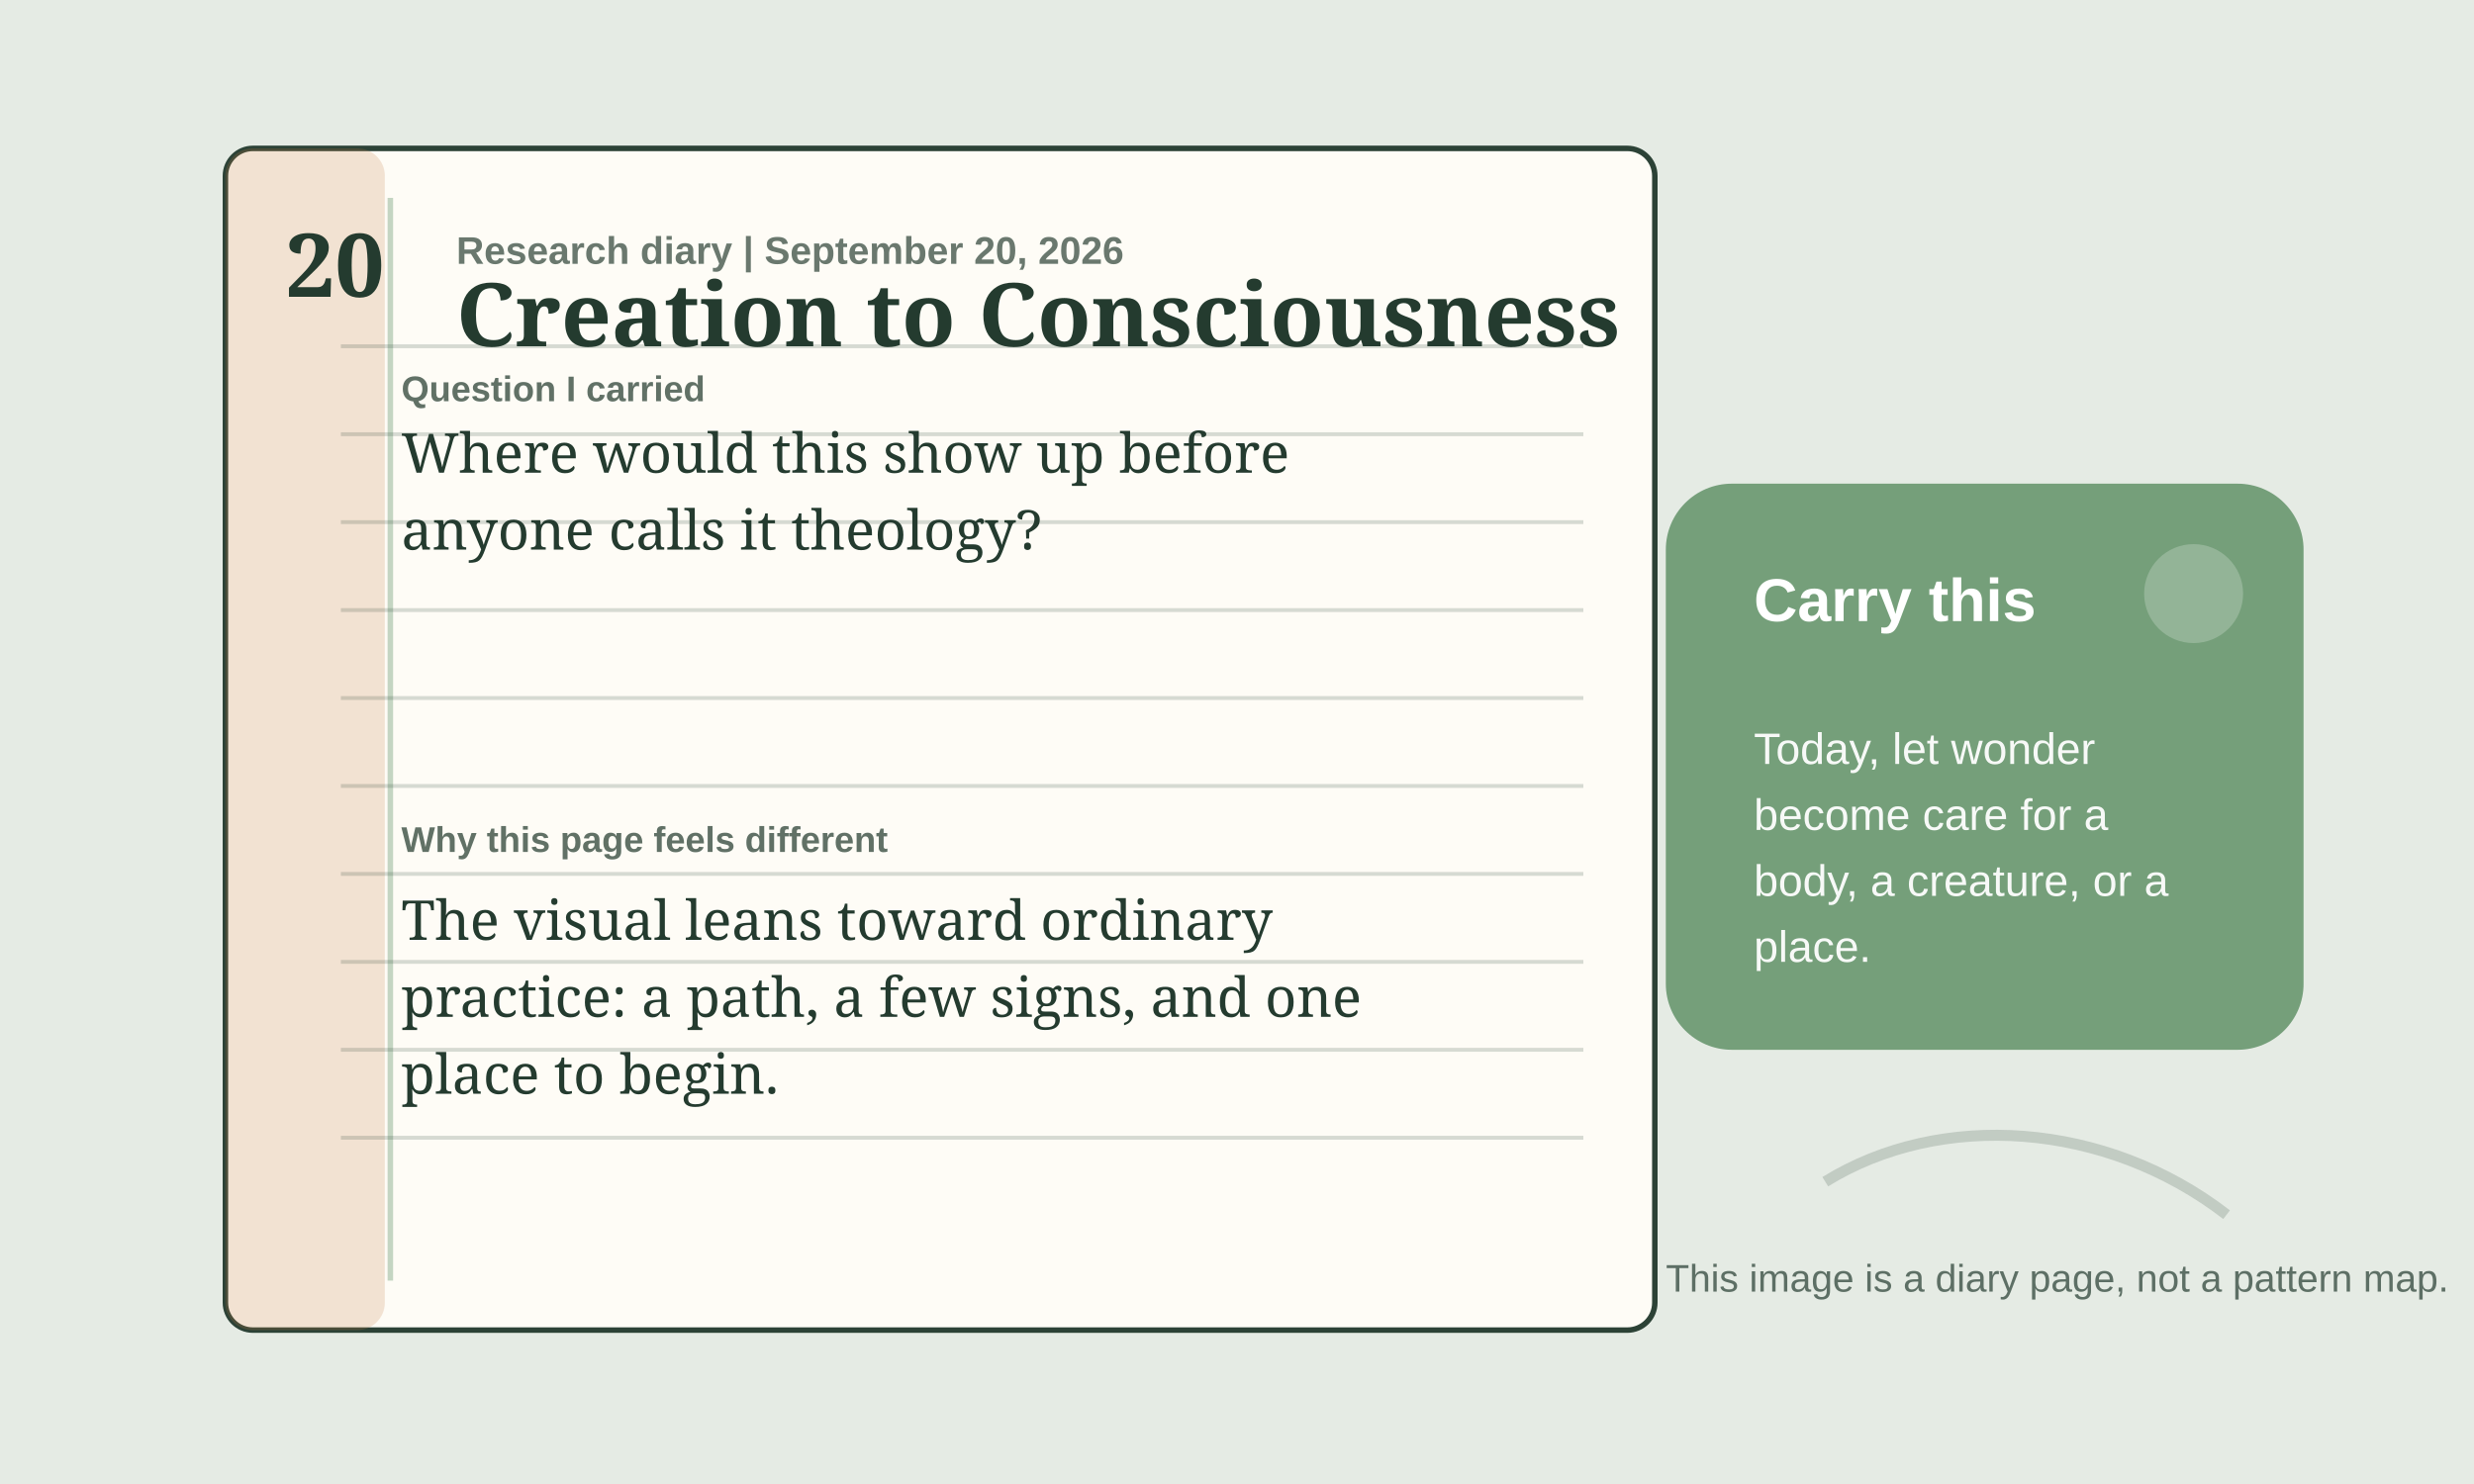
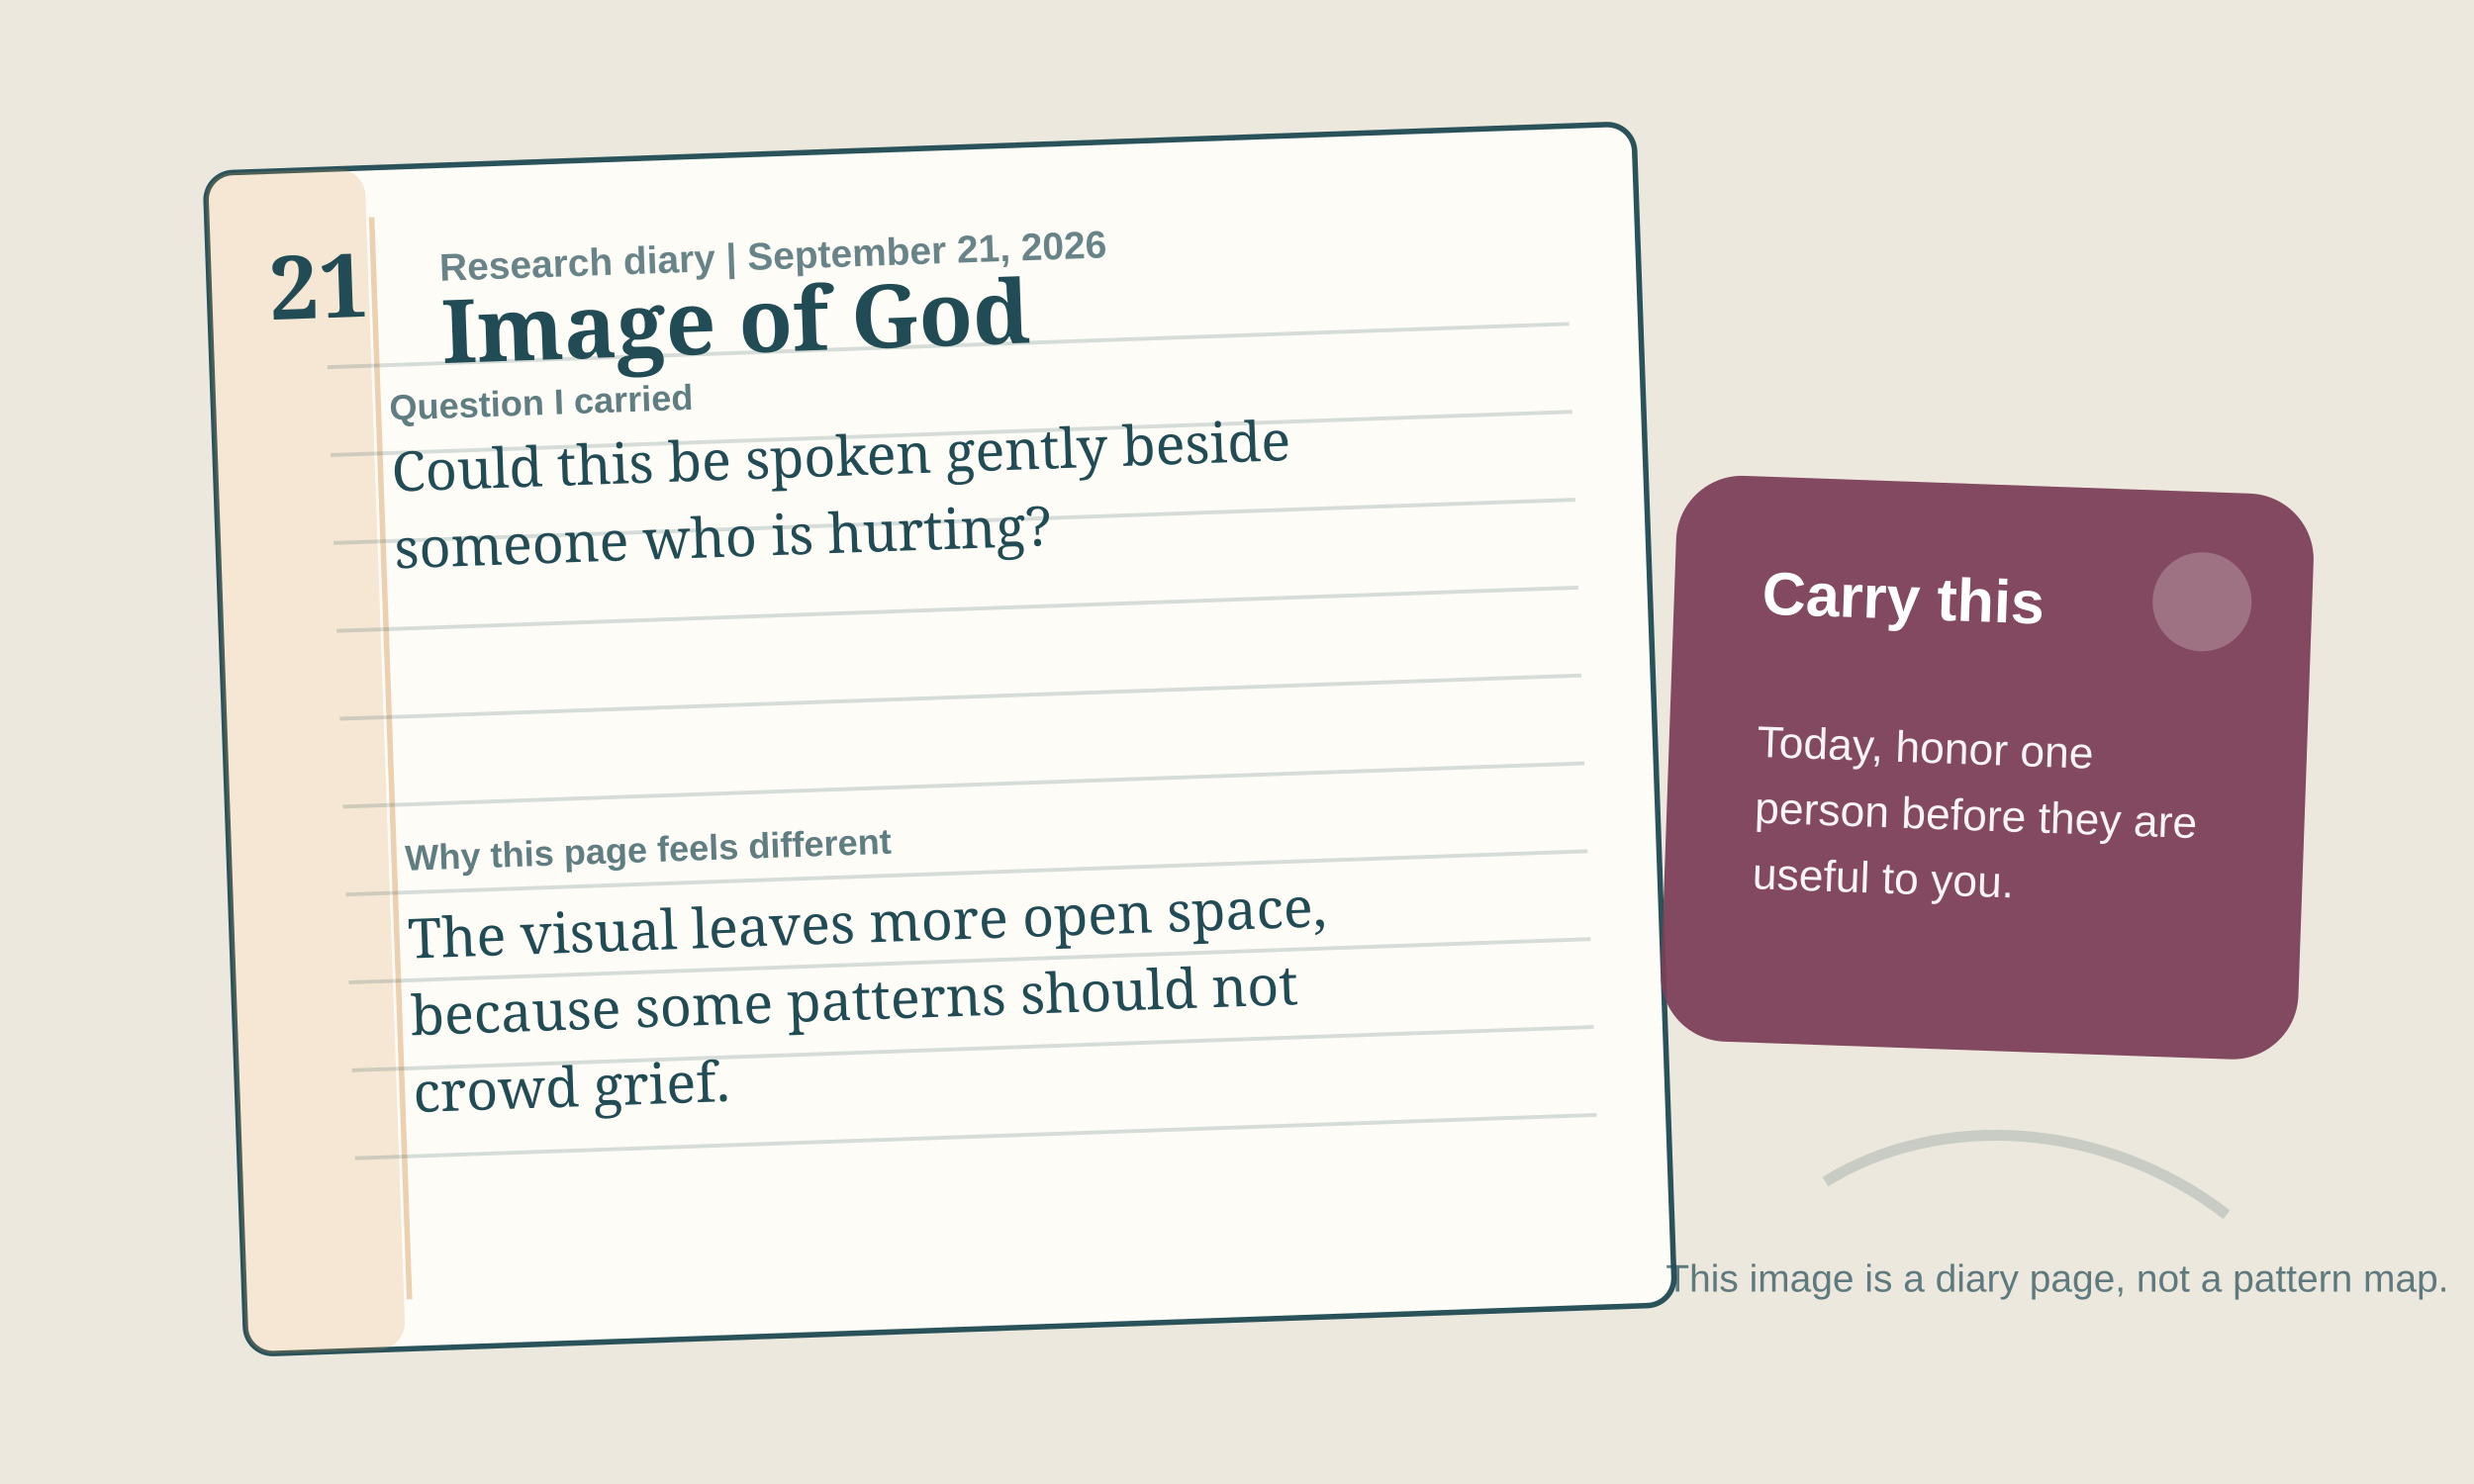
<svg xmlns="http://www.w3.org/2000/svg" width="900" height="540" viewBox="0 0 900 540" role="img" aria-labelledby="title desc">
  <style>
-     .eyebrow { font: 700 14px Arial, sans-serif; letter-spacing: 0; fill: #243b2f; opacity: 0.68; }
-     .title { font: 700 32px Georgia, serif; letter-spacing: 0; fill: #243b2f; }
-     .diary { font: 20px Georgia, serif; letter-spacing: 0; fill: #243b2f; }
-     .label { font: 700 13px Arial, sans-serif; letter-spacing: 0; fill: #243b2f; opacity: 0.72; }
+     .eyebrow { font: 700 14px Arial, sans-serif; letter-spacing: 0; fill: #224c55; opacity: 0.68; }
+     .title { font: 700 32px Georgia, serif; letter-spacing: 0; fill: #224c55; }
+     .diary { font: 20px Georgia, serif; letter-spacing: 0; fill: #224c55; }
+     .label { font: 700 13px Arial, sans-serif; letter-spacing: 0; fill: #224c55; opacity: 0.72; }
    .cardtitle { font: 700 22px Arial, sans-serif; letter-spacing: 0; fill: #ffffff; }
    .cardtext { font: 16px Arial, sans-serif; letter-spacing: 0; fill: #ffffff; opacity: 0.94; }
-     .small { font: 14px Arial, sans-serif; letter-spacing: 0; fill: #243b2f; opacity: 0.70; }
+     .small { font: 14px Arial, sans-serif; letter-spacing: 0; fill: #224c55; opacity: 0.70; }
  </style>
-   <rect width="900" height="540" fill="#eef3ed" />
-   <rect x="0" y="0" width="900" height="540" fill="#243b2f" opacity="0.05" />
-   <g transform="rotate(0 340 270)">
-     <rect x="82" y="54" width="520" height="430" rx="10" fill="#fffdf7" stroke="#243b2f" stroke-width="2" opacity="0.96" />
-     <rect x="82" y="54" width="58" height="430" rx="10" fill="#c47a43" opacity="0.20" />
-     <line x1="142" y1="72" x2="142" y2="466" stroke="#6e9a74" stroke-width="2" opacity="0.40" />
-     <line x1="124" y1="126" x2="576" y2="126" stroke="#243b2f" stroke-width="1.4" opacity="0.18" />
-     <line x1="124" y1="158" x2="576" y2="158" stroke="#243b2f" stroke-width="1.4" opacity="0.18" />
-     <line x1="124" y1="190" x2="576" y2="190" stroke="#243b2f" stroke-width="1.4" opacity="0.18" />
-     <line x1="124" y1="222" x2="576" y2="222" stroke="#243b2f" stroke-width="1.4" opacity="0.18" />
-     <line x1="124" y1="254" x2="576" y2="254" stroke="#243b2f" stroke-width="1.4" opacity="0.18" />
-     <line x1="124" y1="286" x2="576" y2="286" stroke="#243b2f" stroke-width="1.4" opacity="0.18" />
-     <line x1="124" y1="318" x2="576" y2="318" stroke="#243b2f" stroke-width="1.4" opacity="0.18" />
-     <line x1="124" y1="350" x2="576" y2="350" stroke="#243b2f" stroke-width="1.4" opacity="0.18" />
-     <line x1="124" y1="382" x2="576" y2="382" stroke="#243b2f" stroke-width="1.4" opacity="0.18" />
-     <line x1="124" y1="414" x2="576" y2="414" stroke="#243b2f" stroke-width="1.4" opacity="0.18" />
-     <text x="166" y="96" class="eyebrow">Research diary | September 20, 2026</text>
-     <text x="166" y="126" class="title">Creation to Consciousness</text>
+   <rect width="900" height="540" fill="#f7efe5" />
+   <rect x="0" y="0" width="900" height="540" fill="#224c55" opacity="0.05" />
+   <g transform="rotate(-2 340 270)">
+     <rect x="82" y="54" width="520" height="430" rx="10" fill="#fffdf7" stroke="#224c55" stroke-width="2" opacity="0.96" />
+     <rect x="82" y="54" width="58" height="430" rx="10" fill="#d18f46" opacity="0.20" />
+     <line x1="142" y1="72" x2="142" y2="466" stroke="#d18f46" stroke-width="2" opacity="0.40" />
+     <line x1="124" y1="126" x2="576" y2="126" stroke="#224c55" stroke-width="1.4" opacity="0.18" />
+     <line x1="124" y1="158" x2="576" y2="158" stroke="#224c55" stroke-width="1.4" opacity="0.18" />
+     <line x1="124" y1="190" x2="576" y2="190" stroke="#224c55" stroke-width="1.4" opacity="0.18" />
+     <line x1="124" y1="222" x2="576" y2="222" stroke="#224c55" stroke-width="1.4" opacity="0.18" />
+     <line x1="124" y1="254" x2="576" y2="254" stroke="#224c55" stroke-width="1.4" opacity="0.18" />
+     <line x1="124" y1="286" x2="576" y2="286" stroke="#224c55" stroke-width="1.4" opacity="0.18" />
+     <line x1="124" y1="318" x2="576" y2="318" stroke="#224c55" stroke-width="1.4" opacity="0.18" />
+     <line x1="124" y1="350" x2="576" y2="350" stroke="#224c55" stroke-width="1.4" opacity="0.18" />
+     <line x1="124" y1="382" x2="576" y2="382" stroke="#224c55" stroke-width="1.4" opacity="0.18" />
+     <line x1="124" y1="414" x2="576" y2="414" stroke="#224c55" stroke-width="1.4" opacity="0.18" />
+     <text x="166" y="96" class="eyebrow">Research diary | September 21, 2026</text>
+     <text x="166" y="126" class="title">Image of God</text>
    <text x="146" y="146" class="label">Question I carried</text>
-     <text x="104" y="108" class="title">20</text>
+     <text x="104" y="108" class="title">21</text>
  </g>
-   <g transform="rotate(0 340 270)">
-     <text x="146" y="172" class="diary">Where would this show up before</text>
-     <text x="146" y="200" class="diary">anyone calls it theology?</text>
+   <g transform="rotate(-2 340 270)">
+     <text x="146" y="172" class="diary">Could this be spoken gently beside</text>
+     <text x="146" y="200" class="diary">someone who is hurting?</text>
    <text x="146" y="310" class="label">Why this page feels different</text>
-     <text x="146" y="342" class="diary">The visual leans toward ordinary</text>
-     <text x="146" y="370" class="diary">practice: a path, a few signs, and one</text>
-     <text x="146" y="398" class="diary">place to begin.</text>
+     <text x="146" y="342" class="diary">The visual leaves more open space,</text>
+     <text x="146" y="370" class="diary">because some patterns should not</text>
+     <text x="146" y="398" class="diary">crowd grief.</text>
  </g>
-   <g transform="rotate(0 714 306)">
-     <rect x="606" y="176" width="232" height="206" rx="24" fill="#6e9a74" opacity="0.94" />
+   <g transform="rotate(2 714 306)">
+     <rect x="606" y="176" width="232" height="206" rx="24" fill="#7c3f58" opacity="0.94" />
    <circle cx="798" cy="216" r="18" fill="#ffffff" opacity="0.22" />
    <text x="638" y="226" class="cardtitle">Carry this</text>
-     <text x="638" y="278" class="cardtext">Today, let wonder</text>
-     <text x="638" y="302" class="cardtext">become care for a</text>
-     <text x="638" y="326" class="cardtext">body, a creature, or a</text>
-     <text x="638" y="350" class="cardtext">place.</text>
+     <text x="638" y="278" class="cardtext">Today, honor one</text>
+     <text x="638" y="302" class="cardtext">person before they are</text>
+     <text x="638" y="326" class="cardtext">useful to you.</text>
  </g>
-   <path d="M664 430 C706 404 766 408 810 442" fill="none" stroke="#243b2f" stroke-width="4" opacity="0.18" />
+   <path d="M664 430 C706 404 766 408 810 442" fill="none" stroke="#224c55" stroke-width="4" opacity="0.18" />
  <text x="606" y="470" class="small">This image is a diary page, not a pattern map.</text>
</svg>
